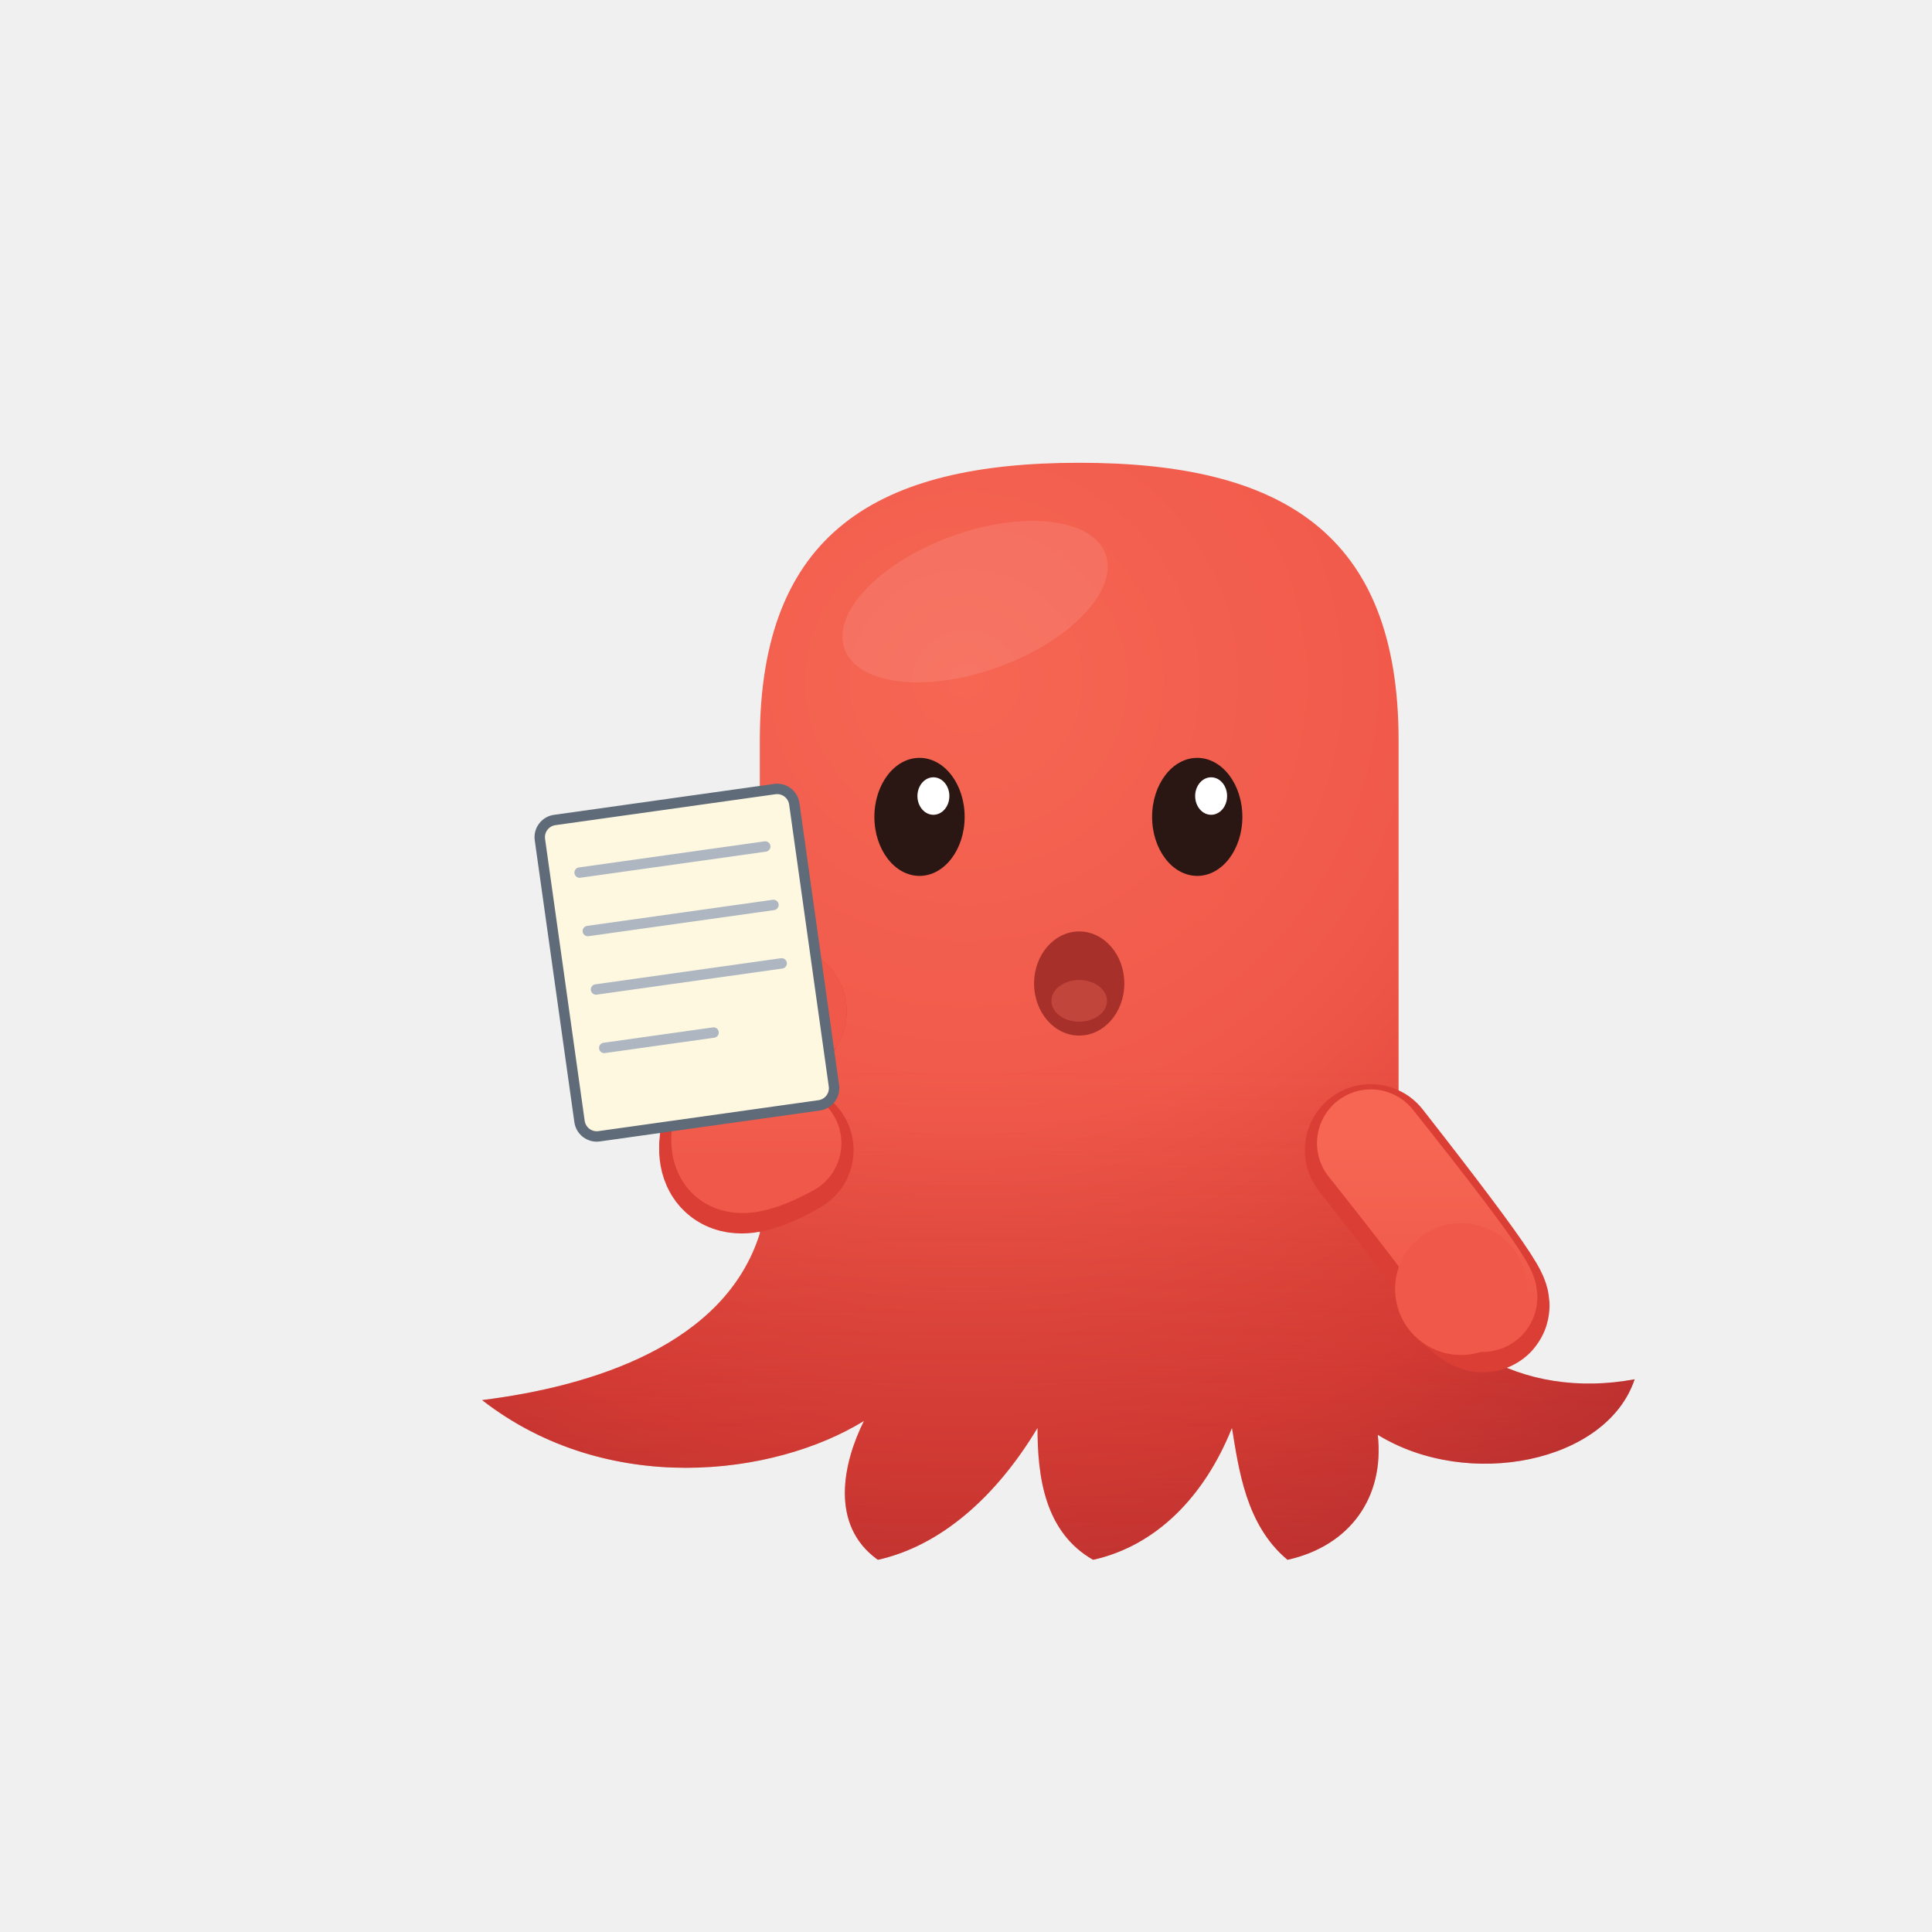
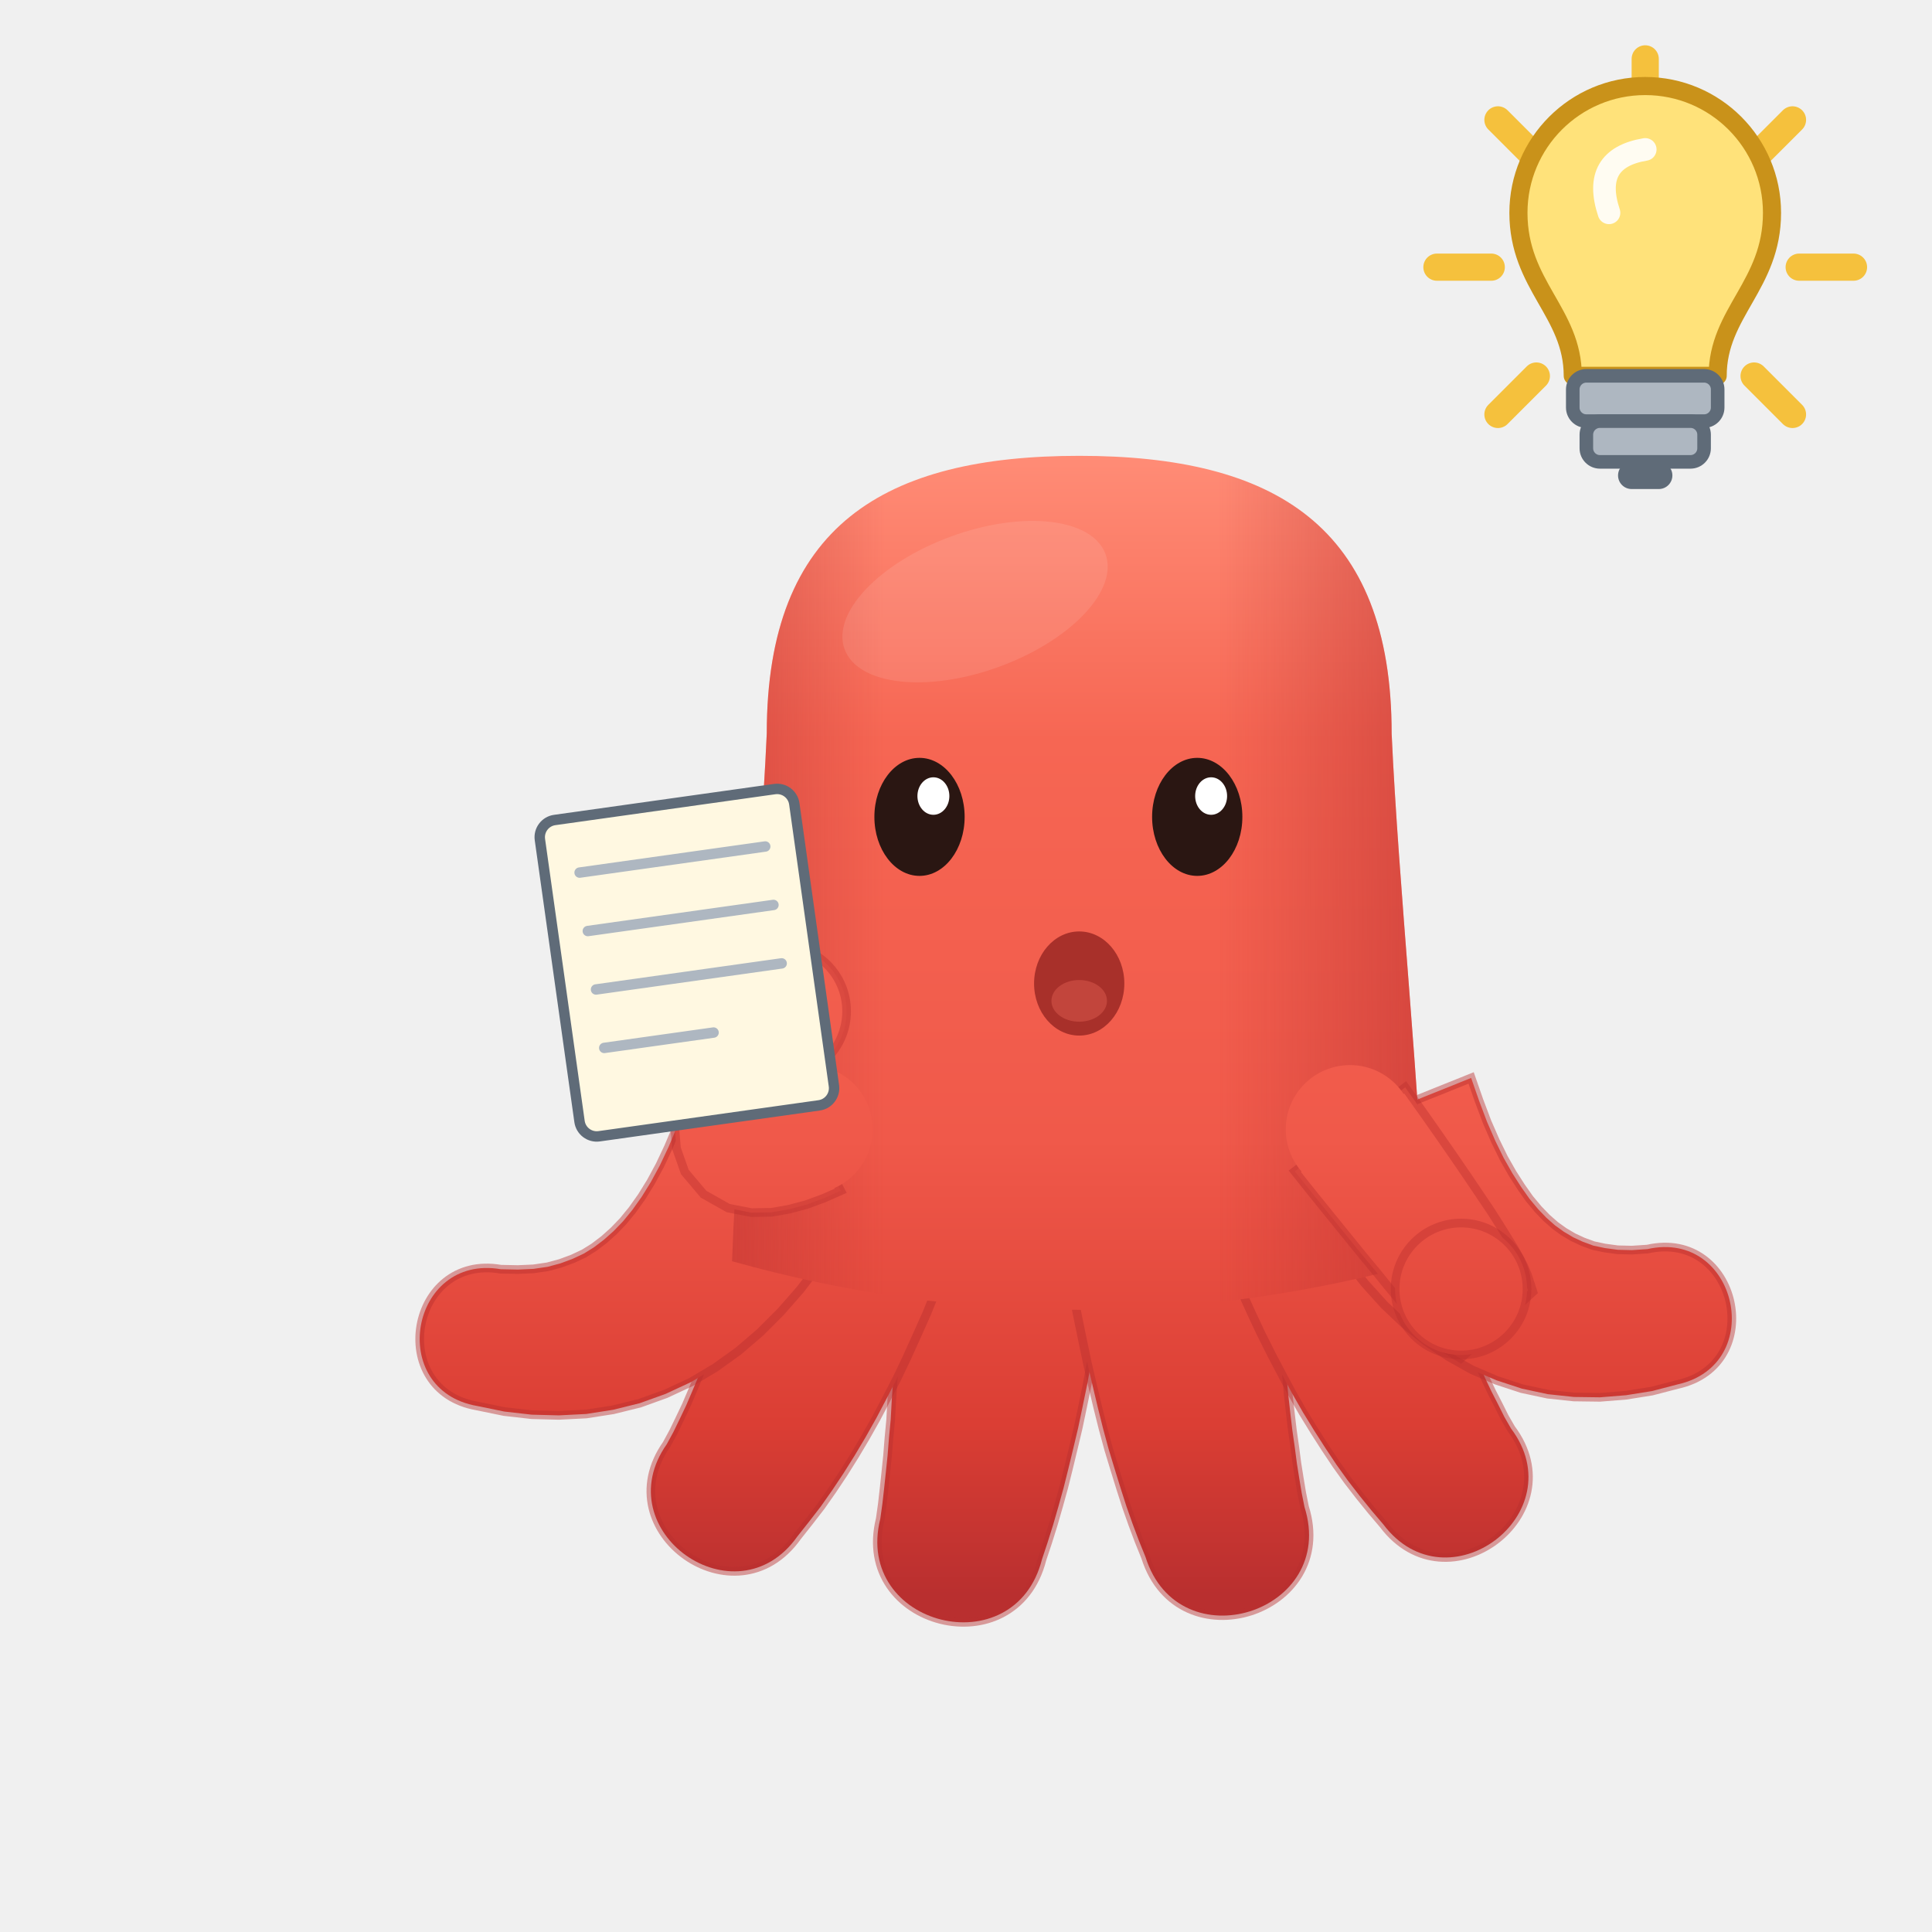
<svg xmlns="http://www.w3.org/2000/svg" viewBox="0 0 512 512" width="512" height="512">
  <defs>
-     <radialGradient id="bodyGrad" cx="0.42" cy="0.2" r="0.9">
-       <stop offset="0" stop-color="#F66653" />
-       <stop offset="0.45" stop-color="#F0594A" />
-       <stop offset="0.8" stop-color="#DB3E34" />
+     <linearGradient id="octoGrad" gradientUnits="userSpaceOnUse" x1="0" y1="-160" x2="0" y2="168">
+       <stop offset="0" stop-color="#FF8C76" />
+       <stop offset="0.25" stop-color="#F66653" />
+       <stop offset="0.6" stop-color="#F0594A" />
+       <stop offset="0.85" stop-color="#DB3E34" />
      <stop offset="1" stop-color="#B92F2F" />
-     </radialGradient>
-     <linearGradient id="hemShade" x1="0" y1="0" x2="0" y2="1">
-       <stop offset="0.55" stop-color="#B92F2F" stop-opacity="0" />
-       <stop offset="1" stop-color="#B92F2F" stop-opacity=".45" />
    </linearGradient>
-     <linearGradient id="armGrad" x1="0" y1="0" x2="0" y2="1">
-       <stop offset="0" stop-color="#F66653" />
-       <stop offset="1" stop-color="#F0594A" />
+     <linearGradient id="sideShade" x1="0" y1="0" x2="1" y2="0">
+       <stop offset="0" stop-color="#B92F2F" stop-opacity=".45" />
+       <stop offset="0.22" stop-color="#B92F2F" stop-opacity="0" />
+       <stop offset="0.7" stop-color="#B92F2F" stop-opacity="0" />
+       <stop offset="1" stop-color="#B92F2F" stop-opacity=".5" />
    </linearGradient>
  </defs>
  <g transform="translate(286 268) rotate(0) scale(0.92 0.92)">
-     <path d="M -92 64   L -92 -78 C -92 -138 -58 -158 0 -158 C 58 -158 92 -138 92 -78 L 92 64   C 98 96 128 112 160 106 C 152 130 112 138 86 122   C 88 140 78 154 60 158 C 48 148 46 132 44 120   C 36 140 22 154 4 158 C -10 150 -12 134 -12 120   C -24 140 -40 154 -58 158 C -72 148 -68 130 -62 118   C -88 134 -136 140 -172 112 C -140 108 -102 96 -92 64 Z" fill="url(#bodyGrad)" />
-     <path d="M -92 64   L -92 -78 C -92 -138 -58 -158 0 -158 C 58 -158 92 -138 92 -78 L 92 64   C 98 96 128 112 160 106 C 152 130 112 138 86 122   C 88 140 78 154 60 158 C 48 148 46 132 44 120   C 36 140 22 154 4 158 C -10 150 -12 134 -12 120   C -24 140 -40 154 -58 158 C -72 148 -68 130 -62 118   C -88 134 -136 140 -172 112 C -140 108 -102 96 -92 64 Z" fill="url(#hemShade)" />
+     <path d="M -52.0 38.2 L -52.0 46.0 L -52.0 53.5 L -52.1 60.8 L -52.2 67.9 L -52.3 74.9 L -52.5 81.6 L -52.7 88.1 L -53.0 94.4 L -53.3 100.5 L -53.6 106.4 L -54.0 112.1 L -54.3 117.6 L -54.8 122.9 L -55.2 128.0 L -55.7 132.8 L -56.2 137.5 L -56.7 141.9 L -57.3 146.2 C -65.0 177.1 -18.5 188.8 -10.7 157.8 L -9.1 153.0 L -7.5 147.9 L -6.0 142.7 L -4.5 137.3 L -3.1 131.7 L -1.7 125.9 L -0.3 120.0 L 1.0 113.8 L 2.3 107.5 L 3.5 100.9 L 4.7 94.2 L 5.9 87.3 L 7.0 80.2 L 8.0 72.9 L 9.1 65.4 L 10.1 57.7 L 11.0 49.8 L 12.0 41.8 Z" fill="url(#octoGrad)" stroke="#B92F2F" stroke-width="2.5" stroke-opacity=".45" />
+     <path d="M -7.9 42.7 L -6.7 50.7 L -5.6 58.6 L -4.3 66.3 L -3.1 73.7 L -1.8 81.0 L -0.4 88.1 L 1.0 94.9 L 2.4 101.6 L 3.9 108.0 L 5.4 114.3 L 6.9 120.3 L 8.5 126.2 L 10.2 131.8 L 11.9 137.3 L 13.6 142.6 L 15.4 147.7 L 17.2 152.5 L 19.1 157.2 C 28.7 187.7 74.5 173.2 64.9 142.8 L 64.1 138.8 L 63.4 134.6 L 62.7 130.2 L 62.1 125.6 L 61.4 120.7 L 60.8 115.6 L 60.2 110.3 L 59.7 104.7 L 59.1 99.0 L 58.6 93.0 L 58.2 86.8 L 57.7 80.4 L 57.4 73.8 L 57.0 66.9 L 56.7 59.8 L 56.4 52.6 L 56.1 45.1 L 55.9 37.3 Z" fill="url(#octoGrad)" stroke="#B92F2F" stroke-width="2.5" stroke-opacity=".45" />
+     <path d="M -88.0 28.1 L -89.5 35.3 L -91.0 42.3 L -92.5 49.1 L -94.1 55.6 L -95.7 62.0 L -97.4 68.1 L -99.1 74.0 L -100.7 79.7 L -102.5 85.2 L -104.2 90.5 L -106.0 95.5 L -107.8 100.3 L -109.6 105.0 L -111.4 109.3 L -113.2 113.5 L -115.1 117.5 L -116.9 121.2 L -118.8 124.7 C -136.4 149.7 -98.9 176.3 -81.2 151.3 L -77.8 147.0 L -74.4 142.6 L -71.1 137.9 L -67.9 133.1 L -64.7 128.0 L -61.6 122.8 L -58.5 117.3 L -55.5 111.6 L -52.5 105.8 L -49.6 99.7 L -46.8 93.5 L -43.9 87.0 L -41.2 80.3 L -38.5 73.4 L -35.8 66.4 L -33.2 59.1 L -30.6 51.6 L -28.0 43.9 Z" fill="url(#octoGrad)" stroke="#B92F2F" stroke-width="2.5" stroke-opacity=".45" />
+     <path d="M 32.3 45.0 L 35.1 52.4 L 37.9 59.6 L 40.7 66.7 L 43.6 73.5 L 46.5 80.1 L 49.4 86.5 L 52.3 92.7 L 55.3 98.7 L 58.4 104.6 L 61.4 110.2 L 64.5 115.6 L 67.7 120.8 L 70.9 125.8 L 74.1 130.6 L 77.4 135.2 L 80.8 139.6 L 84.2 143.8 L 87.6 147.8 C 106.0 172.3 142.8 144.7 124.4 120.2 L 122.5 116.9 L 120.7 113.3 L 118.8 109.6 L 116.9 105.6 L 115.1 101.4 L 113.2 97.0 L 111.3 92.4 L 109.5 87.5 L 107.6 82.4 L 105.8 77.2 L 104.0 71.6 L 102.2 65.9 L 100.4 60.0 L 98.6 53.8 L 96.8 47.4 L 95.1 40.8 L 93.4 34.0 L 91.7 27.0 Z" fill="url(#octoGrad)" stroke="#B92F2F" stroke-width="2.5" stroke-opacity=".45" />
+     <path d="M -111.1 19.7 L -113.4 26.8 L -115.8 33.2 L -118.3 39.1 L -120.8 44.4 L -123.4 49.2 L -126.0 53.4 L -128.7 57.2 L -131.4 60.5 L -134.1 63.3 L -136.9 65.8 L -139.8 68.0 L -142.7 69.8 L -145.9 71.3 L -149.4 72.6 L -153.1 73.6 L -157.2 74.2 L -161.7 74.4 L -166.6 74.3 C -192.8 69.8 -199.6 109.2 -173.4 113.7 L -165.6 115.3 L -157.7 116.2 L -149.9 116.4 L -142.0 116.0 L -134.3 114.8 L -126.6 112.9 L -119.1 110.2 L -111.8 106.8 L -104.9 102.7 L -98.2 97.9 L -91.9 92.5 L -86.0 86.6 L -80.3 80.1 L -75.0 73.1 L -70.1 65.6 L -65.4 57.6 L -61.0 49.2 L -56.9 40.3 Z" fill="url(#octoGrad)" stroke="#B92F2F" stroke-width="2.5" stroke-opacity=".45" />
+     <path d="M 59.1 40.8 L 63.2 49.2 L 67.6 57.2 L 72.2 64.7 L 77.1 71.8 L 82.3 78.4 L 87.8 84.5 L 93.7 90.1 L 99.9 95.1 L 106.4 99.5 L 113.2 103.3 L 120.2 106.3 L 127.5 108.7 L 135.0 110.3 L 142.5 111.1 L 150.0 111.2 L 157.5 110.6 L 165.0 109.4 L 172.3 107.5 C 198.3 101.8 189.6 62.7 163.7 68.5 L 159.2 68.8 L 155.1 68.7 L 151.4 68.2 L 148.1 67.5 L 145.1 66.4 L 142.3 65.1 L 139.6 63.5 L 137.1 61.7 L 134.6 59.5 L 132.2 57.0 L 129.7 54.0 L 127.3 50.6 L 124.8 46.7 L 122.3 42.3 L 119.9 37.4 L 117.5 31.9 L 115.2 25.8 L 112.9 19.2 Z" fill="url(#octoGrad)" stroke="#B92F2F" stroke-width="2.5" stroke-opacity=".45" />
+     <path d="M -100 72 C -98 20 -92 -36 -90 -80 C -90 -140 -56 -160 0 -160   C 56 -160 90 -140 90 -80 C 92 -36 98 20 100 72 Q 0 100 -100 72 Z" fill="url(#octoGrad)" />
+     <path d="M -100 72 C -98 20 -92 -36 -90 -80 C -90 -140 -56 -160 0 -160   C 56 -160 90 -140 90 -80 C 92 -36 98 20 100 72 Q 0 100 -100 72 Z" fill="url(#sideShade)" />
    <ellipse cx="-30" cy="-118" rx="40" ry="20" fill="#fff" opacity=".10" transform="rotate(-20 -30 -118)" />
    <ellipse cx="-46" cy="-56" rx="13" ry="17" fill="#2A1612" />
    <ellipse cx="-42" cy="-62" rx="4.6" ry="5.4" fill="#FFFFFF" />
    <ellipse cx="34" cy="-56" rx="13" ry="17" fill="#2A1612" />
    <ellipse cx="38" cy="-62" rx="4.6" ry="5.4" fill="#FFFFFF" />
    <ellipse cx="0" cy="-8" rx="13" ry="15" fill="#A8302A" />
    <ellipse cx="0" cy="-3" rx="8" ry="6" fill="#C2453C" />
-     <path d="M -84 40 Q -119 60 -86 0" fill="none" stroke="#DB3E34" stroke-width="38" stroke-linecap="round" />
-     <path d="M -84 38 Q -119 57 -86 -2" fill="none" stroke="url(#armGrad)" stroke-width="31" stroke-linecap="round" />
-     <circle cx="-86" cy="0" r="19" fill="#F0594A" />
-     <path d="M 84 40 Q 131 100 110 80" fill="none" stroke="#DB3E34" stroke-width="38" stroke-linecap="round" />
-     <path d="M 84 38 Q 131 97 110 78" fill="none" stroke="url(#armGrad)" stroke-width="31" stroke-linecap="round" />
-     <circle cx="110" cy="80" r="19" fill="#F0594A" />
+     <path d="M -87.3 16.3 L -90.3 18.1 L -92.6 19.4 L -94.1 20.2 L -94.4 20.6 L -93.3 20.8 L -90.4 21.6 L -86.3 24.0 L -83.1 28.0 L -82.0 31.5 L -82.0 33.2 L -82.3 33.2 L -82.3 31.8 L -81.9 29.5 L -81.0 26.3 L -79.7 22.4 L -77.9 17.9 L -75.6 12.9 L -72.9 7.3 C -63.2 -10.2 -89.4 -24.7 -99.1 -7.3 L -102.6 -1.3 L -105.8 4.2 L -108.6 9.5 L -111.0 14.4 L -113.0 19.1 L -114.6 23.7 L -115.8 28.4 L -116.5 33.6 L -116.0 39.5 L -113.6 46.3 L -108.2 52.7 L -101.1 56.7 L -94.4 58.0 L -88.6 57.9 L -83.5 57.0 L -78.6 55.7 L -73.7 53.9 L -68.7 51.7 Z" fill="url(#octoGrad)" stroke="#B92F2F" stroke-width="2.5" stroke-opacity=".4" />
+     <circle cx="-78" cy="34" r="18.5" fill="url(#octoGrad)" />
+     <circle cx="-86" cy="0" r="19" fill="url(#octoGrad)" stroke="#B92F2F" stroke-width="2.5" stroke-opacity=".4" />
+     <path d="M 62.1 46.1 L 67.6 53.0 L 72.7 59.3 L 77.4 65.1 L 81.7 70.4 L 85.6 75.1 L 89.0 79.3 L 92.0 82.9 L 94.5 86.0 L 96.6 88.5 L 98.3 90.4 L 99.4 91.6 L 99.8 91.7 L 98.8 88.1 L 119.4 69.2 L 124.4 72.2 L 124.2 72.4 L 123.0 71.5 L 121.1 70.0 C 107.8 55.1 85.5 75.2 98.9 90.0 L 100.6 92.4 L 102.2 94.4 L 103.9 96.3 L 109.9 100.0 L 130.7 80.8 L 129.1 75.9 L 128.1 73.5 L 126.9 71.2 L 125.4 68.5 L 123.5 65.4 L 121.2 61.7 L 118.6 57.6 L 115.5 53.0 L 112.0 47.8 L 108.1 42.1 L 103.8 35.9 L 99.1 29.2 L 93.9 21.9 Z" fill="url(#octoGrad)" stroke="#B92F2F" stroke-width="2.5" stroke-opacity=".4" />
+     <circle cx="78" cy="34" r="18.5" fill="url(#octoGrad)" />
+     <circle cx="110" cy="80" r="19" fill="url(#octoGrad)" stroke="#B92F2F" stroke-width="2.5" stroke-opacity=".4" />
    <g transform="rotate(-8 -113 -14)">
      <rect x="-150" y="-60" width="74" height="92" rx="5" fill="#FFF8E1" stroke="#5F6B78" stroke-width="3" />
      <line x1="-140" y1="-44" x2="-86" y2="-44" stroke="#AEB7C1" stroke-width="3" stroke-linecap="round" />
      <line x1="-140" y1="-27" x2="-86" y2="-27" stroke="#AEB7C1" stroke-width="3" stroke-linecap="round" />
      <line x1="-140" y1="-10" x2="-86" y2="-10" stroke="#AEB7C1" stroke-width="3" stroke-linecap="round" />
      <line x1="-140" y1="7" x2="-108.2" y2="7" stroke="#AEB7C1" stroke-width="3" stroke-linecap="round" />
    </g>
  </g>
+   <g transform="translate(436 78) scale(1.2)">
+     <path d="M 0 -40 L 0 -52" stroke="#F5C13D" stroke-width="6" stroke-linecap="round" transform="rotate(-90 0 -6)" />
+     <path d="M 0 -40 L 0 -52" stroke="#F5C13D" stroke-width="6" stroke-linecap="round" transform="rotate(-45 0 -6)" />
+     <path d="M 0 -40 L 0 -52" stroke="#F5C13D" stroke-width="6" stroke-linecap="round" transform="rotate(0 0 -6)" />
+     <path d="M 0 -40 L 0 -52" stroke="#F5C13D" stroke-width="6" stroke-linecap="round" transform="rotate(45 0 -6)" />
+     <path d="M 0 -40 L 0 -52" stroke="#F5C13D" stroke-width="6" stroke-linecap="round" transform="rotate(90 0 -6)" />
+     <path d="M 0 -40 L 0 -52" stroke="#F5C13D" stroke-width="6" stroke-linecap="round" transform="rotate(135 0 -6)" />
+     <path d="M 0 -40 L 0 -52" stroke="#F5C13D" stroke-width="6" stroke-linecap="round" transform="rotate(225 0 -6)" />
+     <path d="M -16 18 C -16 4 -28 -2 -28 -18 A 28 28 0 1 1 28 -18 C 28 -2 16 4 16 18 Z" fill="#FFE27A" stroke="#C9921A" stroke-width="4" stroke-linejoin="round" />
+     <path d="M -8 -18 Q -12 -30 0 -32" stroke="#fff" stroke-width="5" fill="none" stroke-linecap="round" opacity=".9" />
+     <rect x="-16" y="18" width="32" height="10" rx="3" fill="#AEB7C1" stroke="#5F6B78" stroke-width="3" />
+     <rect x="-13" y="28" width="26" height="9" rx="3" fill="#AEB7C1" stroke="#5F6B78" stroke-width="3" />
+     <rect x="-6" y="37" width="12" height="6" rx="3" fill="#5F6B78" />
+   </g>
</svg>
